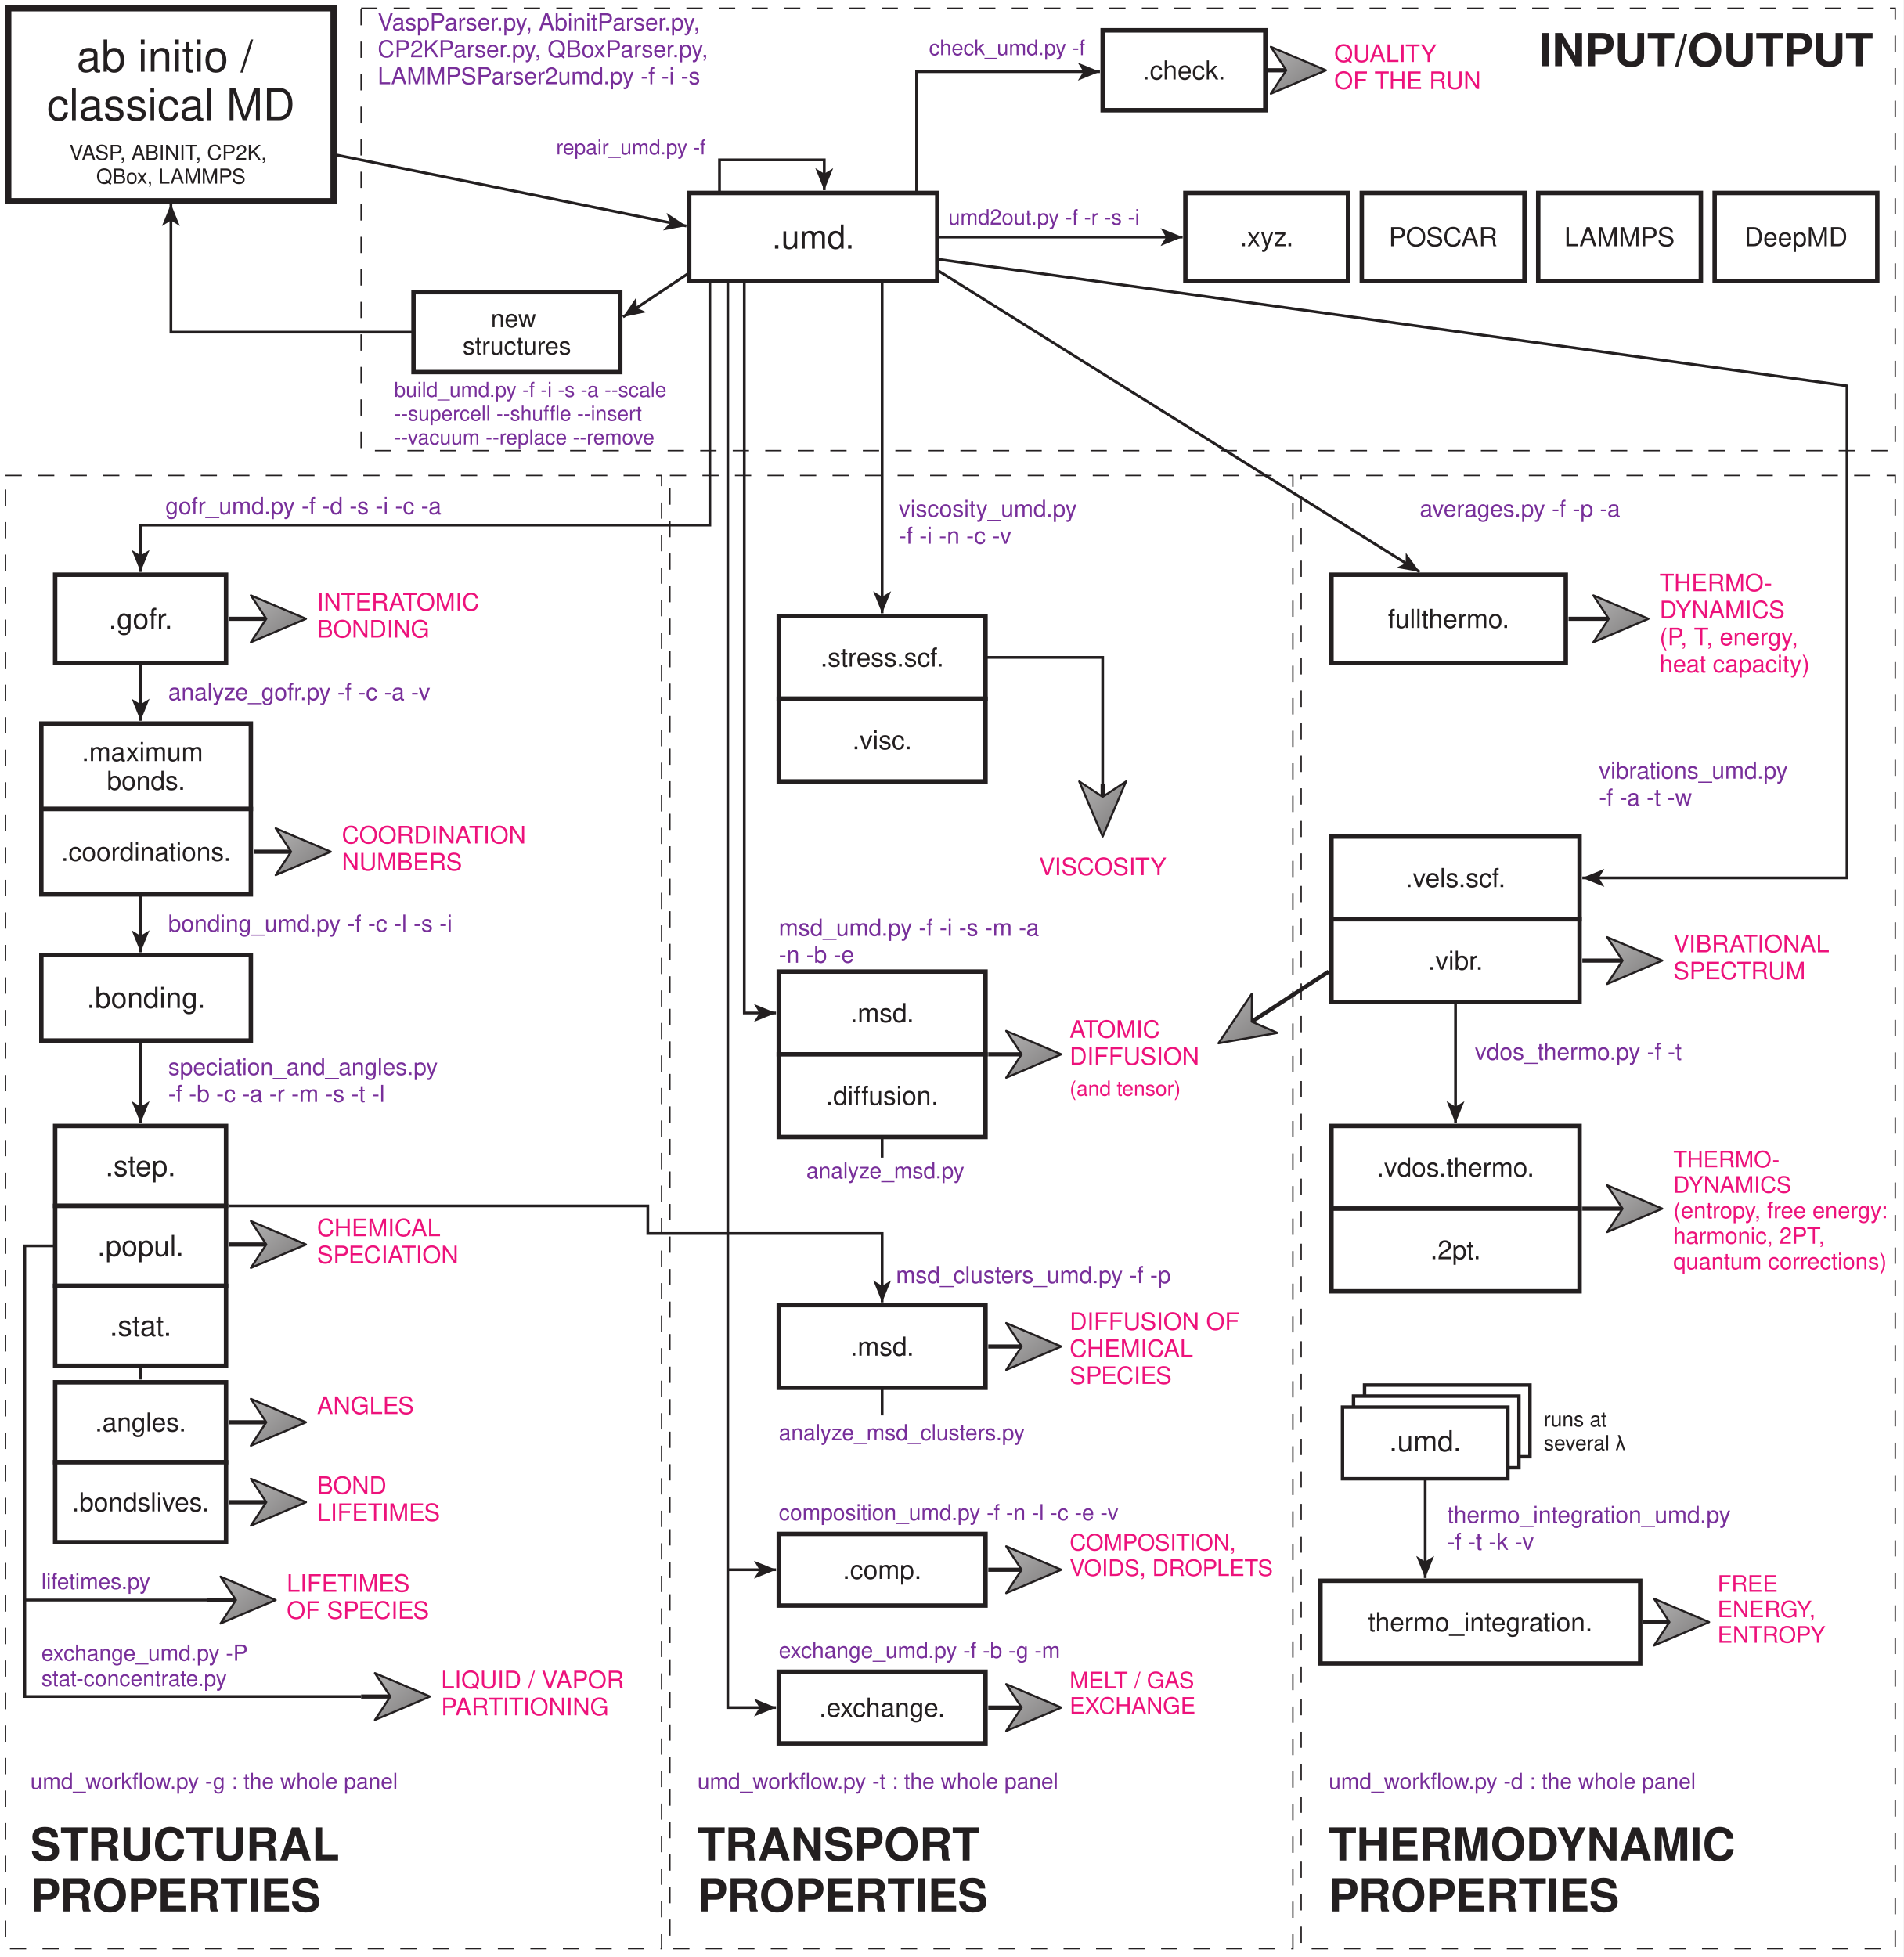
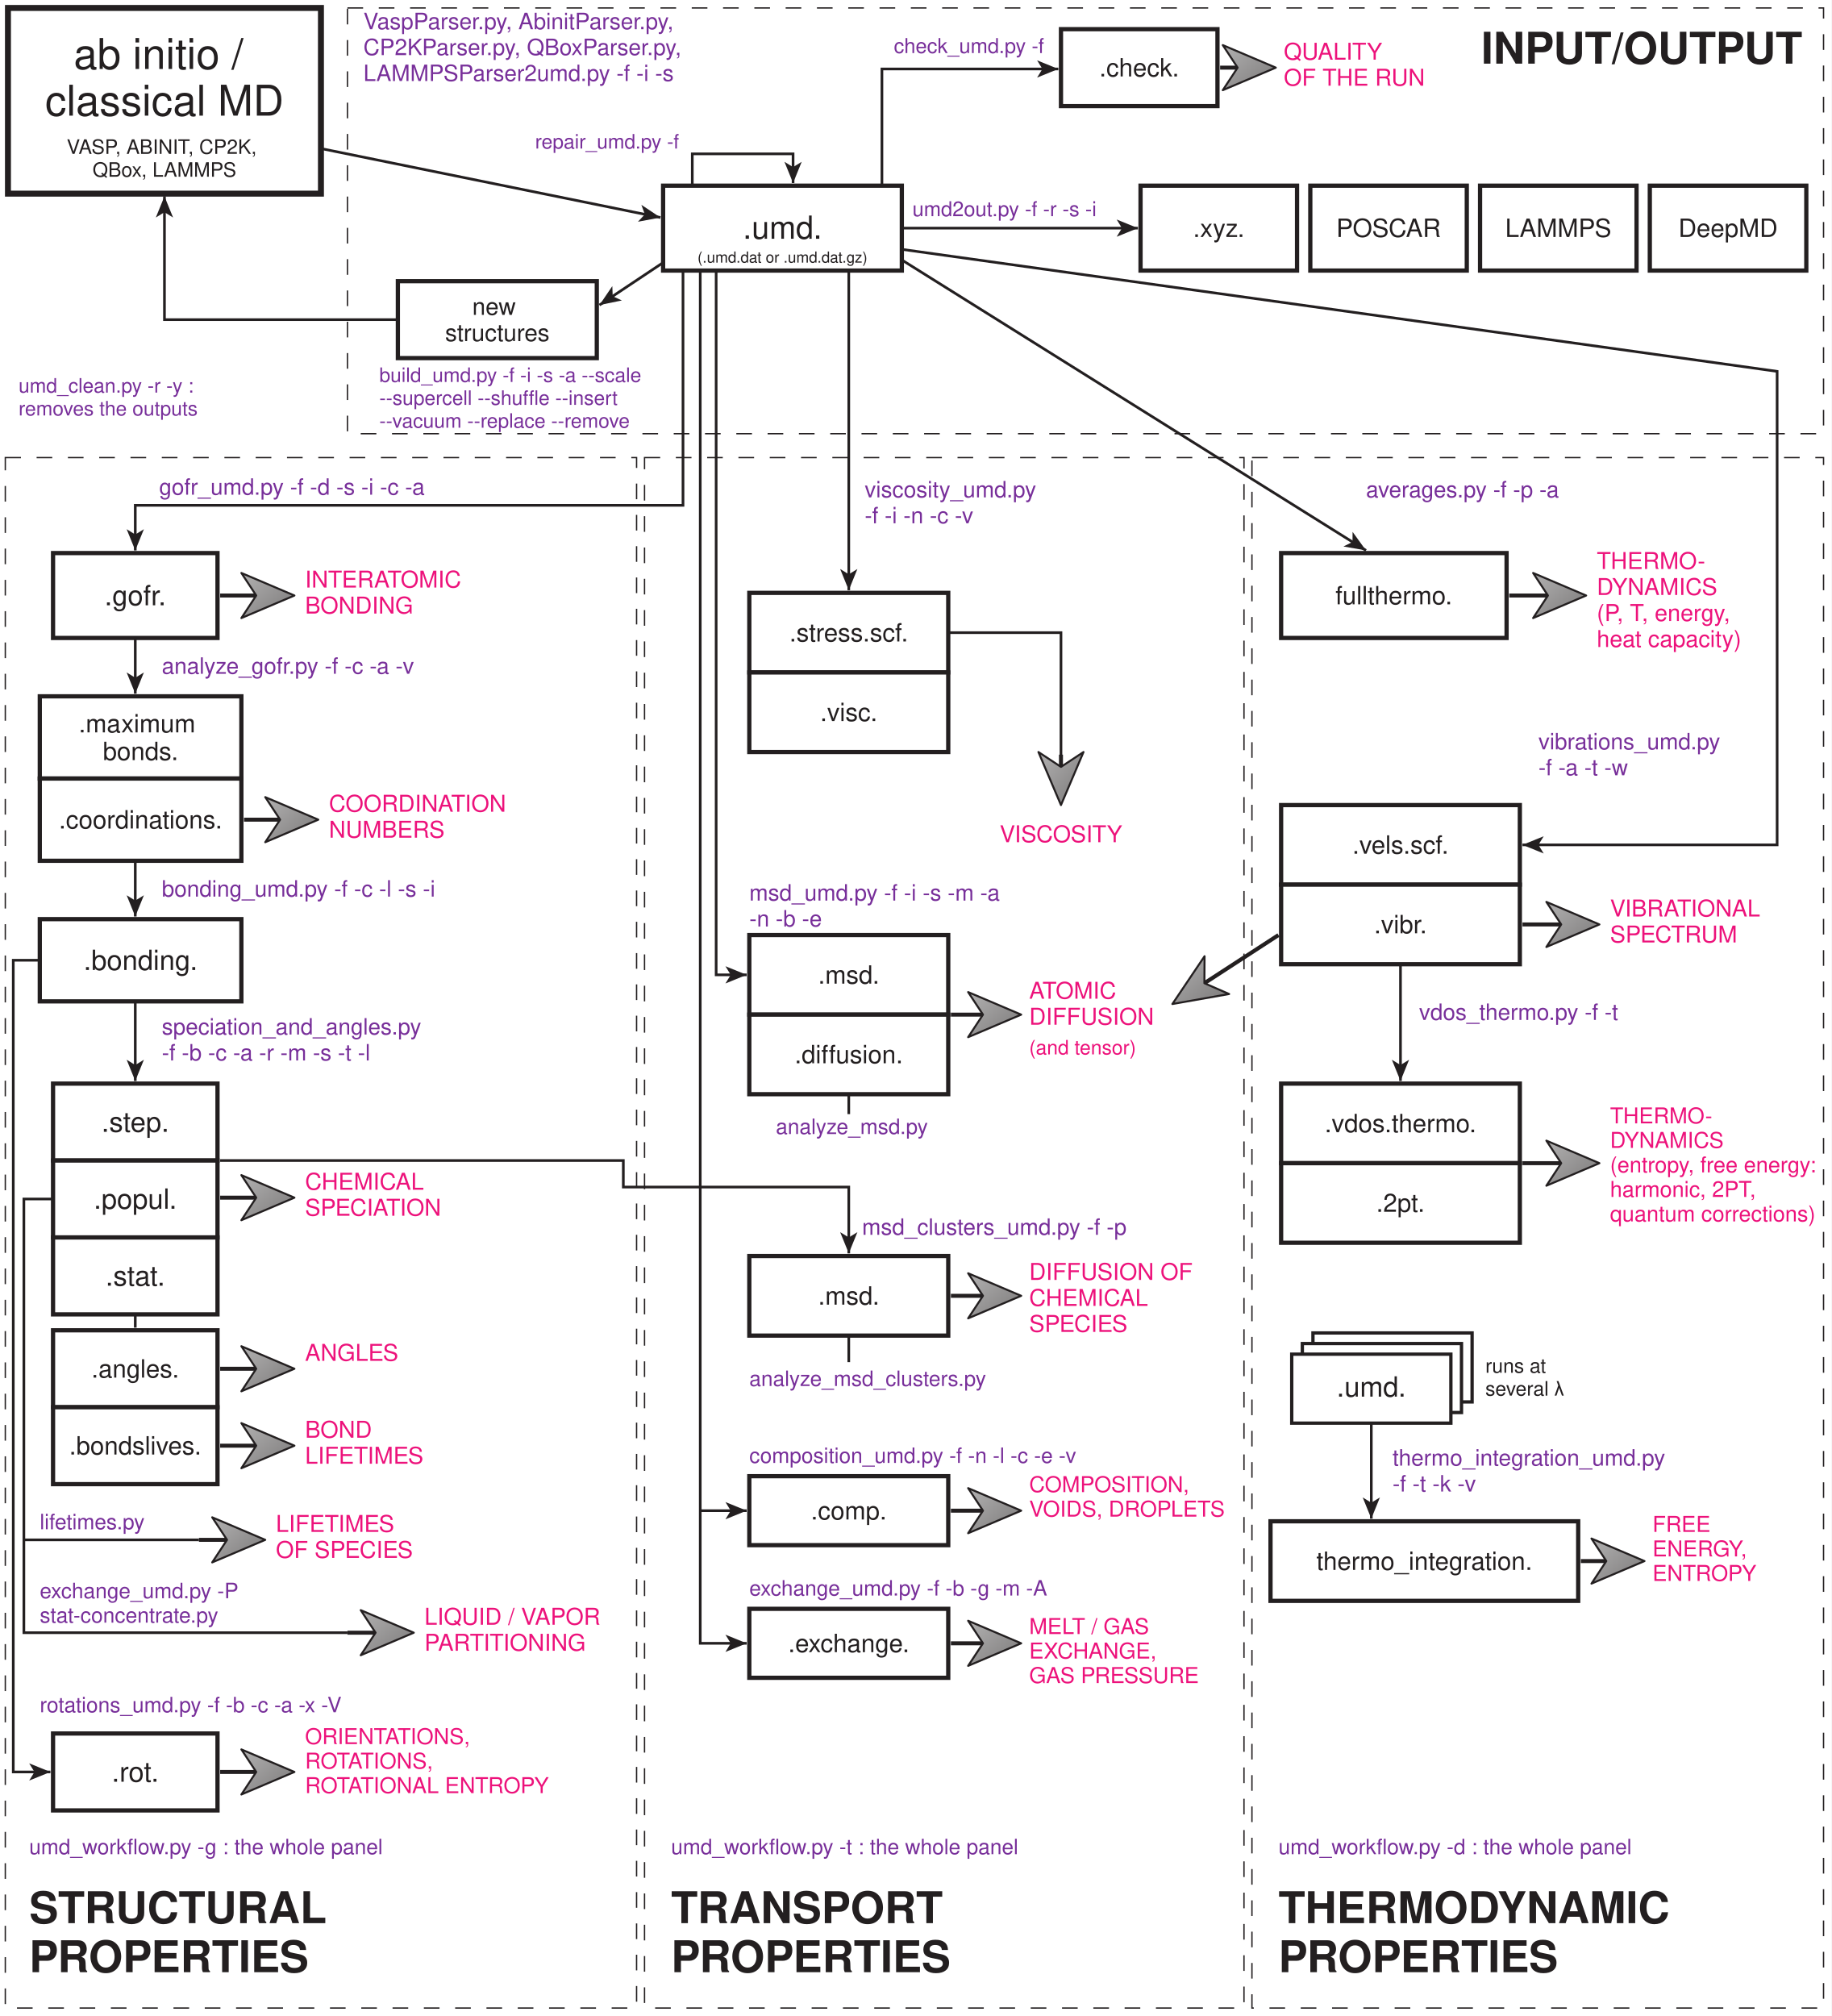
- <svg xmlns="http://www.w3.org/2000/svg" width="1381pt" height="1420pt" viewBox="0 0 1381 1420">
+ <svg xmlns="http://www.w3.org/2000/svg" width="1381pt" height="1520pt" viewBox="0 0 1381 1520">
  <defs>
    <linearGradient id="grayfill" x1="0" y1="0" x2="1" y2="1">
      <stop offset="0" stop-color="#B2B1B1" />
      <stop offset="1" stop-color="#7B7979" />
    </linearGradient>
  </defs>
-   <rect width="1381" height="1420" fill="white" />
+   <rect width="1381" height="1520" fill="white" />
  <rect x="262" y="6" width="1113" height="321" fill="none" stroke="#231F20" stroke-width="1" stroke-dasharray="11.8 11.8" />
-   <rect x="4" y="345" width="476" height="1069" fill="none" stroke="#231F20" stroke-width="1" stroke-dasharray="11.8 11.8" />
-   <rect x="486" y="345" width="452" height="1069" fill="none" stroke="#231F20" stroke-width="1" stroke-dasharray="11.8 11.8" />
-   <rect x="944" y="345" width="431" height="1069" fill="none" stroke="#231F20" stroke-width="1" stroke-dasharray="11.8 11.8" />
+   <rect x="4" y="345" width="476" height="1169" fill="none" stroke="#231F20" stroke-width="1" stroke-dasharray="11.8 11.8" />
+   <rect x="486" y="345" width="452" height="1169" fill="none" stroke="#231F20" stroke-width="1" stroke-dasharray="11.8 11.8" />
+   <rect x="944" y="345" width="431" height="1169" fill="none" stroke="#231F20" stroke-width="1" stroke-dasharray="11.8 11.8" />
  <text x="1359" y="48" font-family="Helvetica, 'Helvetica Neue', Arial, sans-serif" font-size="33" fill="#231F20" text-anchor="end" font-weight="bold">
    <tspan x="1359" dy="0">INPUT/OUTPUT</tspan>
  </text>
-   <text x="22" y="1350" font-family="Helvetica, 'Helvetica Neue', Arial, sans-serif" font-size="33" fill="#231F20" text-anchor="start" font-weight="bold">
+   <text x="22" y="1450" font-family="Helvetica, 'Helvetica Neue', Arial, sans-serif" font-size="33" fill="#231F20" text-anchor="start" font-weight="bold">
    <tspan x="22" dy="0">STRUCTURAL</tspan>
    <tspan x="22" dy="36.96">PROPERTIES</tspan>
  </text>
-   <text x="506" y="1350" font-family="Helvetica, 'Helvetica Neue', Arial, sans-serif" font-size="33" fill="#231F20" text-anchor="start" font-weight="bold">
+   <text x="506" y="1450" font-family="Helvetica, 'Helvetica Neue', Arial, sans-serif" font-size="33" fill="#231F20" text-anchor="start" font-weight="bold">
    <tspan x="506" dy="0">TRANSPORT</tspan>
    <tspan x="506" dy="36.96">PROPERTIES</tspan>
  </text>
-   <text x="964" y="1350" font-family="Helvetica, 'Helvetica Neue', Arial, sans-serif" font-size="33" fill="#231F20" text-anchor="start" font-weight="bold">
+   <text x="964" y="1450" font-family="Helvetica, 'Helvetica Neue', Arial, sans-serif" font-size="33" fill="#231F20" text-anchor="start" font-weight="bold">
    <tspan x="964" dy="0">THERMODYNAMIC</tspan>
    <tspan x="964" dy="36.96">PROPERTIES</tspan>
  </text>
-   <text x="22" y="1298" font-family="'Myriad Pro', 'Helvetica Neue', Helvetica, Arial, sans-serif" font-size="16" fill="#782F9A" text-anchor="start" font-weight="normal">
+   <text x="22" y="1398" font-family="'Myriad Pro', 'Helvetica Neue', Helvetica, Arial, sans-serif" font-size="16" fill="#782F9A" text-anchor="start" font-weight="normal">
    <tspan x="22" dy="0">umd_workflow.py -g : the whole panel</tspan>
  </text>
-   <text x="506" y="1298" font-family="'Myriad Pro', 'Helvetica Neue', Helvetica, Arial, sans-serif" font-size="16" fill="#782F9A" text-anchor="start" font-weight="normal">
+   <text x="506" y="1398" font-family="'Myriad Pro', 'Helvetica Neue', Helvetica, Arial, sans-serif" font-size="16" fill="#782F9A" text-anchor="start" font-weight="normal">
    <tspan x="506" dy="0">umd_workflow.py -t : the whole panel</tspan>
  </text>
-   <text x="964" y="1298" font-family="'Myriad Pro', 'Helvetica Neue', Helvetica, Arial, sans-serif" font-size="16" fill="#782F9A" text-anchor="start" font-weight="normal">
+   <text x="964" y="1398" font-family="'Myriad Pro', 'Helvetica Neue', Helvetica, Arial, sans-serif" font-size="16" fill="#782F9A" text-anchor="start" font-weight="normal">
    <tspan x="964" dy="0">umd_workflow.py -d : the whole panel</tspan>
  </text>
  <rect x="6" y="6" width="236" height="140" fill="white" stroke="#231F20" stroke-width="4.5" />
  <text x="124" y="52" font-family="Helvetica, 'Helvetica Neue', Arial, sans-serif" font-size="32" fill="#231F20" text-anchor="middle" font-weight="normal">
    <tspan x="124" dy="0">ab initio /</tspan>
    <tspan x="124" dy="35.2">classical MD</tspan>
  </text>
  <text x="124" y="116" font-family="Helvetica, 'Helvetica Neue', Arial, sans-serif" font-size="15" fill="#231F20" text-anchor="middle" font-weight="normal">
    <tspan x="124" dy="0">VASP, ABINIT, CP2K,</tspan>
    <tspan x="124" dy="17.25">QBox, LAMMPS</tspan>
  </text>
  <rect x="500" y="140" width="180" height="64" fill="white" stroke="#231F20" stroke-width="3.2" />
-   <text x="590" y="180.4" font-family="Helvetica, 'Helvetica Neue', Arial, sans-serif" font-size="24" fill="#231F20" text-anchor="middle" font-weight="normal">
+   <text x="590" y="180" font-family="Helvetica, 'Helvetica Neue', Arial, sans-serif" font-size="24" fill="#231F20" text-anchor="middle" font-weight="normal">
    <tspan x="590" dy="0">.umd.</tspan>
+   </text>
+   <text x="590" y="198" font-family="Helvetica, 'Helvetica Neue', Arial, sans-serif" font-size="11.5" fill="#231F20" text-anchor="middle" font-weight="normal">
+     <tspan x="590" dy="0">(.umd.dat or .umd.dat.gz)</tspan>
  </text>
  <path d="M 242 112 L 498 164" fill="none" stroke="#231F20" stroke-width="2" />
  <path d="M 498 164 L 483.614 154.445 L 486.24 161.611 L 481.026 167.185 Z" fill="#231F20" />
  <text x="274" y="22" font-family="'Myriad Pro', 'Helvetica Neue', Helvetica, Arial, sans-serif" font-size="17" fill="#782F9A" text-anchor="start" font-weight="normal">
    <tspan x="274" dy="0">VaspParser.py, AbinitParser.py,</tspan>
    <tspan x="274" dy="19.55">CP2KParser.py, QBoxParser.py,</tspan>
    <tspan x="274" dy="19.55">LAMMPSParser2umd.py -f -i -s</tspan>
  </text>
  <path d="M 522 140 L 522 116 L 598 116 L 598 138" fill="none" stroke="#231F20" stroke-width="2" />
  <path d="M 598 138 L 604.5 122 L 598 126 L 591.5 122 Z" fill="#231F20" />
  <text x="512" y="112" font-family="'Myriad Pro', 'Helvetica Neue', Helvetica, Arial, sans-serif" font-size="15" fill="#782F9A" text-anchor="end" font-weight="normal">
    <tspan x="512" dy="0">repair_umd.py -f</tspan>
  </text>
  <rect x="300" y="212" width="150" height="58" fill="white" stroke="#231F20" stroke-width="3.2" />
  <text x="375" y="237.4" font-family="Helvetica, 'Helvetica Neue', Arial, sans-serif" font-size="18" fill="#231F20" text-anchor="middle" font-weight="normal">
    <tspan x="375" dy="0">new</tspan>
    <tspan x="375" dy="19.8">structures</tspan>
  </text>
  <path d="M 500 198 L 452 230" fill="none" stroke="#231F20" stroke-width="2" />
  <path d="M 452 230 L 468.918 226.533 L 461.985 223.344 L 461.707 215.716 Z" fill="#231F20" />
  <path d="M 300 241 L 124 241 L 124 148" fill="none" stroke="#231F20" stroke-width="2" />
  <path d="M 124 148 L 117.5 164 L 124 160 L 130.5 164 Z" fill="#231F20" />
  <text x="286" y="288" font-family="'Myriad Pro', 'Helvetica Neue', Helvetica, Arial, sans-serif" font-size="15" fill="#782F9A" text-anchor="start" font-weight="normal">
    <tspan x="286" dy="0">build_umd.py -f -i -s -a --scale</tspan>
    <tspan x="286" dy="17.25">--supercell --shuffle --insert</tspan>
    <tspan x="286" dy="17.25">--vacuum --replace --remove</tspan>
+   </text>
+   <text x="14" y="296" font-family="'Myriad Pro', 'Helvetica Neue', Helvetica, Arial, sans-serif" font-size="15" fill="#782F9A" text-anchor="start" font-weight="normal">
+     <tspan x="14" dy="0">umd_clean.py -r -y :</tspan>
+     <tspan x="14" dy="17.25">removes the outputs</tspan>
  </text>
  <path d="M 680 172 L 858 172" fill="none" stroke="#231F20" stroke-width="2" />
  <path d="M 858 172 L 842 165.5 L 846 172 L 842 178.5 Z" fill="#231F20" />
  <text x="688" y="163" font-family="'Myriad Pro', 'Helvetica Neue', Helvetica, Arial, sans-serif" font-size="15.5" fill="#782F9A" text-anchor="start" font-weight="normal">
    <tspan x="688" dy="0">umd2out.py -f -r -s -i</tspan>
  </text>
  <rect x="860" y="140" width="118" height="64" fill="white" stroke="#231F20" stroke-width="3.2" />
  <text x="919" y="178.65" font-family="Helvetica, 'Helvetica Neue', Arial, sans-serif" font-size="19" fill="#231F20" text-anchor="middle" font-weight="normal">
    <tspan x="919" dy="0">.xyz.</tspan>
  </text>
  <rect x="988" y="140" width="118" height="64" fill="white" stroke="#231F20" stroke-width="3.2" />
  <text x="1047" y="178.65" font-family="Helvetica, 'Helvetica Neue', Arial, sans-serif" font-size="19" fill="#231F20" text-anchor="middle" font-weight="normal">
    <tspan x="1047" dy="0">POSCAR</tspan>
  </text>
  <rect x="1116" y="140" width="118" height="64" fill="white" stroke="#231F20" stroke-width="3.2" />
  <text x="1175" y="178.65" font-family="Helvetica, 'Helvetica Neue', Arial, sans-serif" font-size="19" fill="#231F20" text-anchor="middle" font-weight="normal">
    <tspan x="1175" dy="0">LAMMPS</tspan>
  </text>
  <rect x="1244" y="140" width="118" height="64" fill="white" stroke="#231F20" stroke-width="3.2" />
  <text x="1303" y="178.65" font-family="Helvetica, 'Helvetica Neue', Arial, sans-serif" font-size="19" fill="#231F20" text-anchor="middle" font-weight="normal">
    <tspan x="1303" dy="0">DeepMD</tspan>
  </text>
  <path d="M 665 140 L 665 52 L 798 52" fill="none" stroke="#231F20" stroke-width="2" />
  <path d="M 798 52 L 782 45.5 L 786 52 L 782 58.5 Z" fill="#231F20" />
  <text x="674" y="40" font-family="'Myriad Pro', 'Helvetica Neue', Helvetica, Arial, sans-serif" font-size="15.5" fill="#782F9A" text-anchor="start" font-weight="normal">
    <tspan x="674" dy="0">check_umd.py -f</tspan>
  </text>
  <rect x="800" y="22" width="118" height="58" fill="white" stroke="#231F20" stroke-width="3.2" />
  <text x="859" y="57.65" font-family="Helvetica, 'Helvetica Neue', Arial, sans-serif" font-size="19" fill="#231F20" text-anchor="middle" font-weight="normal">
    <tspan x="859" dy="0">.check.</tspan>
  </text>
  <path d="M 920 51 L 933.2 51" stroke="#231F20" stroke-width="3" />
  <path d="M 962 51 L 922 34 L 933.2 51 L 922 68 Z" fill="url(#grayfill)" stroke="#231F20" stroke-width="1.5" stroke-linejoin="round" />
  <text x="968" y="45" font-family="'Myriad Pro', 'Helvetica Neue', Helvetica, Arial, sans-serif" font-size="17.5" fill="#ED127B" text-anchor="start" font-weight="normal">
    <tspan x="968" dy="0">QUALITY</tspan>
    <tspan x="968" dy="19.6">OF THE RUN</tspan>
  </text>
  <path d="M 515 204 L 515 381 L 102 381 L 102 415" fill="none" stroke="#231F20" stroke-width="2" />
  <path d="M 102 415 L 108.5 399 L 102 403 L 95.5 399 Z" fill="#231F20" />
  <path d="M 640 204 L 640 445" fill="none" stroke="#231F20" stroke-width="2" />
  <path d="M 640 445 L 646.5 429 L 640 433 L 633.5 429 Z" fill="#231F20" />
  <path d="M 540 204 L 540 735 L 563 735" fill="none" stroke="#231F20" stroke-width="2" />
  <path d="M 563 735 L 547 728.5 L 551 735 L 547 741.5 Z" fill="#231F20" />
  <path d="M 528 204 L 528 1239 L 563 1239" fill="none" stroke="#231F20" stroke-width="2" />
  <path d="M 563 1239 L 547 1232.5 L 551 1239 L 547 1245.5 Z" fill="#231F20" />
  <path d="M 528 1139 L 563 1139" fill="none" stroke="#231F20" stroke-width="2" />
  <path d="M 563 1139 L 547 1132.5 L 551 1139 L 547 1145.5 Z" fill="#231F20" />
  <path d="M 680 196 L 1030 415" fill="none" stroke="#231F20" stroke-width="2" />
  <path d="M 1030 415 L 1019.88 401.003 L 1019.83 408.635 L 1012.99 412.023 Z" fill="#231F20" />
  <path d="M 680 188 L 1340 280 L 1340 637 L 1148 637" fill="none" stroke="#231F20" stroke-width="2" />
  <path d="M 1148 637 L 1164 643.5 L 1160 637 L 1164 630.5 Z" fill="#231F20" />
  <g transform="translate(0,45)">
    <rect x="40" y="372" width="124" height="64" fill="white" stroke="#231F20" stroke-width="3.2" />
    <text x="102" y="411.35" font-family="Helvetica, 'Helvetica Neue', Arial, sans-serif" font-size="21" fill="#231F20" text-anchor="middle" font-weight="normal">
      <tspan x="102" dy="0">.gofr.</tspan>
    </text>
    <text x="120" y="328" font-family="'Myriad Pro', 'Helvetica Neue', Helvetica, Arial, sans-serif" font-size="17" fill="#782F9A" text-anchor="start" font-weight="normal">
      <tspan x="120" dy="0">gofr_umd.py -f -d -s -i -c -a</tspan>
    </text>
    <path d="M 166 404 L 193.2 404" stroke="#231F20" stroke-width="3" />
    <path d="M 222 404 L 182 387 L 193.2 404 L 182 421 Z" fill="url(#grayfill)" stroke="#231F20" stroke-width="1.5" stroke-linejoin="round" />
    <text x="230" y="398" font-family="'Myriad Pro', 'Helvetica Neue', Helvetica, Arial, sans-serif" font-size="17.5" fill="#ED127B" text-anchor="start" font-weight="normal">
      <tspan x="230" dy="0">INTERATOMIC</tspan>
      <tspan x="230" dy="19.6">BONDING</tspan>
    </text>
    <path d="M 102 436 L 102 478" fill="none" stroke="#231F20" stroke-width="2" />
    <path d="M 102 478 L 108.5 462 L 102 466 L 95.5 462 Z" fill="#231F20" />
    <text x="122" y="463" font-family="'Myriad Pro', 'Helvetica Neue', Helvetica, Arial, sans-serif" font-size="17" fill="#782F9A" text-anchor="start" font-weight="normal">
      <tspan x="122" dy="0">analyze_gofr.py -f -c -a -v</tspan>
    </text>
    <rect x="30" y="480" width="152" height="62" fill="white" stroke="#231F20" stroke-width="3.2" />
    <text x="106" y="507.2" font-family="Helvetica, 'Helvetica Neue', Arial, sans-serif" font-size="19" fill="#231F20" text-anchor="middle" font-weight="normal">
      <tspan x="106" dy="0">.maximum</tspan>
      <tspan x="106" dy="20.9">bonds.</tspan>
    </text>
    <rect x="30" y="542" width="152" height="62" fill="white" stroke="#231F20" stroke-width="3.2" />
    <text x="106" y="579.65" font-family="Helvetica, 'Helvetica Neue', Arial, sans-serif" font-size="19" fill="#231F20" text-anchor="middle" font-weight="normal">
      <tspan x="106" dy="0">.coordinations.</tspan>
    </text>
    <path d="M 184 573 L 211.2 573" stroke="#231F20" stroke-width="3" />
    <path d="M 240 573 L 200 556 L 211.2 573 L 200 590 Z" fill="url(#grayfill)" stroke="#231F20" stroke-width="1.5" stroke-linejoin="round" />
    <text x="248" y="567" font-family="'Myriad Pro', 'Helvetica Neue', Helvetica, Arial, sans-serif" font-size="17.5" fill="#ED127B" text-anchor="start" font-weight="normal">
      <tspan x="248" dy="0">COORDINATION</tspan>
      <tspan x="248" dy="19.6">NUMBERS</tspan>
    </text>
    <path d="M 102 604 L 102 646" fill="none" stroke="#231F20" stroke-width="2" />
    <path d="M 102 646 L 108.5 630 L 102 634 L 95.5 630 Z" fill="#231F20" />
    <text x="122" y="631" font-family="'Myriad Pro', 'Helvetica Neue', Helvetica, Arial, sans-serif" font-size="17" fill="#782F9A" text-anchor="start" font-weight="normal">
      <tspan x="122" dy="0">bonding_umd.py -f -c -l -s -i</tspan>
    </text>
    <rect x="30" y="648" width="152" height="62" fill="white" stroke="#231F20" stroke-width="3.2" />
    <text x="106" y="686.35" font-family="Helvetica, 'Helvetica Neue', Arial, sans-serif" font-size="21" fill="#231F20" text-anchor="middle" font-weight="normal">
      <tspan x="106" dy="0">.bonding.</tspan>
    </text>
    <path d="M 102 710 L 102 770" fill="none" stroke="#231F20" stroke-width="2" />
    <path d="M 102 770 L 108.5 754 L 102 758 L 95.5 754 Z" fill="#231F20" />
    <text x="122" y="735" font-family="'Myriad Pro', 'Helvetica Neue', Helvetica, Arial, sans-serif" font-size="17" fill="#782F9A" text-anchor="start" font-weight="normal">
      <tspan x="122" dy="0">speciation_and_angles.py</tspan>
      <tspan x="122" dy="19.55">-f -b -c -a -r -m -s -t -l</tspan>
    </text>
    <rect x="40" y="772" width="124" height="58" fill="white" stroke="#231F20" stroke-width="3.2" />
    <text x="102" y="808.35" font-family="Helvetica, 'Helvetica Neue', Arial, sans-serif" font-size="21" fill="#231F20" text-anchor="middle" font-weight="normal">
      <tspan x="102" dy="0">.step.</tspan>
    </text>
    <rect x="40" y="830" width="124" height="58" fill="white" stroke="#231F20" stroke-width="3.2" />
    <text x="102" y="866.35" font-family="Helvetica, 'Helvetica Neue', Arial, sans-serif" font-size="21" fill="#231F20" text-anchor="middle" font-weight="normal">
      <tspan x="102" dy="0">.popul.</tspan>
    </text>
    <rect x="40" y="888" width="124" height="58" fill="white" stroke="#231F20" stroke-width="3.2" />
    <text x="102" y="924.35" font-family="Helvetica, 'Helvetica Neue', Arial, sans-serif" font-size="21" fill="#231F20" text-anchor="middle" font-weight="normal">
      <tspan x="102" dy="0">.stat.</tspan>
    </text>
    <path d="M 166 858 L 193.2 858" stroke="#231F20" stroke-width="3" />
    <path d="M 222 858 L 182 841 L 193.2 858 L 182 875 Z" fill="url(#grayfill)" stroke="#231F20" stroke-width="1.5" stroke-linejoin="round" />
    <text x="230" y="852" font-family="'Myriad Pro', 'Helvetica Neue', Helvetica, Arial, sans-serif" font-size="17.5" fill="#ED127B" text-anchor="start" font-weight="normal">
      <tspan x="230" dy="0">CHEMICAL</tspan>
      <tspan x="230" dy="19.6">SPECIATION</tspan>
    </text>
    <rect x="40" y="958" width="124" height="58" fill="white" stroke="#231F20" stroke-width="3.2" />
    <text x="102" y="993.65" font-family="Helvetica, 'Helvetica Neue', Arial, sans-serif" font-size="19" fill="#231F20" text-anchor="middle" font-weight="normal">
      <tspan x="102" dy="0">.angles.</tspan>
    </text>
    <rect x="40" y="1016" width="124" height="58" fill="white" stroke="#231F20" stroke-width="3.2" />
    <text x="102" y="1051.65" font-family="Helvetica, 'Helvetica Neue', Arial, sans-serif" font-size="19" fill="#231F20" text-anchor="middle" font-weight="normal">
      <tspan x="102" dy="0">.bondslives.</tspan>
    </text>
    <path d="M 102 946 L 102 956" fill="none" stroke="#231F20" stroke-width="2" />
    <path d="M 166 987 L 193.2 987" stroke="#231F20" stroke-width="3" />
    <path d="M 222 987 L 182 970 L 193.2 987 L 182 1004 Z" fill="url(#grayfill)" stroke="#231F20" stroke-width="1.5" stroke-linejoin="round" />
    <text x="230" y="981" font-family="'Myriad Pro', 'Helvetica Neue', Helvetica, Arial, sans-serif" font-size="17.5" fill="#ED127B" text-anchor="start" font-weight="normal">
      <tspan x="230" dy="0">ANGLES</tspan>
    </text>
    <path d="M 166 1045 L 193.2 1045" stroke="#231F20" stroke-width="3" />
    <path d="M 222 1045 L 182 1028 L 193.2 1045 L 182 1062 Z" fill="url(#grayfill)" stroke="#231F20" stroke-width="1.5" stroke-linejoin="round" />
    <text x="230" y="1039" font-family="'Myriad Pro', 'Helvetica Neue', Helvetica, Arial, sans-serif" font-size="17.5" fill="#ED127B" text-anchor="start" font-weight="normal">
      <tspan x="230" dy="0">BOND</tspan>
      <tspan x="230" dy="19.6">LIFETIMES</tspan>
    </text>
    <path d="M 40 859 L 18 859 L 18 1186 L 262 1186" fill="none" stroke="#231F20" stroke-width="2" />
    <path d="M 18 1116 L 150 1116" fill="none" stroke="#231F20" stroke-width="2" />
    <text x="30" y="1108" font-family="'Myriad Pro', 'Helvetica Neue', Helvetica, Arial, sans-serif" font-size="16" fill="#782F9A" text-anchor="start" font-weight="normal">
      <tspan x="30" dy="0">lifetimes.py</tspan>
    </text>
    <path d="M 150 1116 L 171.2 1116" stroke="#231F20" stroke-width="3" />
    <path d="M 200 1116 L 160 1099 L 171.2 1116 L 160 1133 Z" fill="url(#grayfill)" stroke="#231F20" stroke-width="1.5" stroke-linejoin="round" />
    <text x="208" y="1110" font-family="'Myriad Pro', 'Helvetica Neue', Helvetica, Arial, sans-serif" font-size="17.5" fill="#ED127B" text-anchor="start" font-weight="normal">
      <tspan x="208" dy="0">LIFETIMES</tspan>
      <tspan x="208" dy="19.6">OF SPECIES</tspan>
    </text>
    <text x="30" y="1160" font-family="'Myriad Pro', 'Helvetica Neue', Helvetica, Arial, sans-serif" font-size="16" fill="#782F9A" text-anchor="start" font-weight="normal">
      <tspan x="30" dy="0">exchange_umd.py -P</tspan>
      <tspan x="30" dy="18.4">stat-concentrate.py</tspan>
    </text>
    <path d="M 262 1186 L 283.2 1186" stroke="#231F20" stroke-width="3" />
    <path d="M 312 1186 L 272 1169 L 283.2 1186 L 272 1203 Z" fill="url(#grayfill)" stroke="#231F20" stroke-width="1.5" stroke-linejoin="round" />
    <text x="320" y="1180" font-family="'Myriad Pro', 'Helvetica Neue', Helvetica, Arial, sans-serif" font-size="17.5" fill="#ED127B" text-anchor="start" font-weight="normal">
      <tspan x="320" dy="0">LIQUID / VAPOR</tspan>
      <tspan x="320" dy="19.6">PARTITIONING</tspan>
    </text>
+     <path d="M 30 679 L 10 679 L 10 1291 L 38 1291" fill="none" stroke="#231F20" stroke-width="2" />
+     <path d="M 38 1291 L 22 1284.5 L 26 1291 L 22 1297.5 Z" fill="#231F20" />
+     <text x="30" y="1246" font-family="'Myriad Pro', 'Helvetica Neue', Helvetica, Arial, sans-serif" font-size="16" fill="#782F9A" text-anchor="start" font-weight="normal">
+       <tspan x="30" dy="0">rotations_umd.py -f -b -c -a -x -V</tspan>
+     </text>
+     <rect x="40" y="1262" width="124" height="58" fill="white" stroke="#231F20" stroke-width="3.2" />
+     <text x="102" y="1298.35" font-family="Helvetica, 'Helvetica Neue', Arial, sans-serif" font-size="21" fill="#231F20" text-anchor="middle" font-weight="normal">
+       <tspan x="102" dy="0">.rot.</tspan>
+     </text>
+     <path d="M 166 1291 L 193.2 1291" stroke="#231F20" stroke-width="3" />
+     <path d="M 222 1291 L 182 1274 L 193.2 1291 L 182 1308 Z" fill="url(#grayfill)" stroke="#231F20" stroke-width="1.5" stroke-linejoin="round" />
+     <text x="230" y="1270" font-family="'Myriad Pro', 'Helvetica Neue', Helvetica, Arial, sans-serif" font-size="16.5" fill="#ED127B" text-anchor="start" font-weight="normal">
+       <tspan x="230" dy="0">ORIENTATIONS,</tspan>
+       <tspan x="230" dy="18.48">ROTATIONS,</tspan>
+       <tspan x="230" dy="18.48">ROTATIONAL ENTROPY</tspan>
+     </text>
    <text x="652" y="330" font-family="'Myriad Pro', 'Helvetica Neue', Helvetica, Arial, sans-serif" font-size="17" fill="#782F9A" text-anchor="start" font-weight="normal">
      <tspan x="652" dy="0">viscosity_umd.py</tspan>
      <tspan x="652" dy="19.55">-f -i -n -c -v</tspan>
    </text>
    <rect x="565" y="402" width="150" height="60" fill="white" stroke="#231F20" stroke-width="3.2" />
    <text x="640" y="438.65" font-family="Helvetica, 'Helvetica Neue', Arial, sans-serif" font-size="19" fill="#231F20" text-anchor="middle" font-weight="normal">
      <tspan x="640" dy="0">.stress.scf.</tspan>
    </text>
    <rect x="565" y="462" width="150" height="60" fill="white" stroke="#231F20" stroke-width="3.2" />
    <text x="640" y="498.65" font-family="Helvetica, 'Helvetica Neue', Arial, sans-serif" font-size="19" fill="#231F20" text-anchor="middle" font-weight="normal">
      <tspan x="640" dy="0">.visc.</tspan>
    </text>
    <path d="M 715 432 L 800 432 L 800 526" fill="none" stroke="#231F20" stroke-width="2" />
    <path d="M 800 524 L 800 533.2" stroke="#231F20" stroke-width="3" />
    <path d="M 800 562 L 817 522 L 800 533.2 L 783 522 Z" fill="url(#grayfill)" stroke="#231F20" stroke-width="1.5" stroke-linejoin="round" />
    <text x="800" y="590" font-family="'Myriad Pro', 'Helvetica Neue', Helvetica, Arial, sans-serif" font-size="17.5" fill="#ED127B" text-anchor="middle" font-weight="normal">
      <tspan x="800" dy="0">VISCOSITY</tspan>
    </text>
    <text x="565" y="634" font-family="'Myriad Pro', 'Helvetica Neue', Helvetica, Arial, sans-serif" font-size="17" fill="#782F9A" text-anchor="start" font-weight="normal">
      <tspan x="565" dy="0">msd_umd.py -f -i -s -m -a</tspan>
      <tspan x="565" dy="19.55">-n -b -e</tspan>
    </text>
    <rect x="565" y="660" width="150" height="60" fill="white" stroke="#231F20" stroke-width="3.2" />
    <text x="640" y="696.65" font-family="Helvetica, 'Helvetica Neue', Arial, sans-serif" font-size="19" fill="#231F20" text-anchor="middle" font-weight="normal">
      <tspan x="640" dy="0">.msd.</tspan>
    </text>
    <rect x="565" y="720" width="150" height="60" fill="white" stroke="#231F20" stroke-width="3.2" />
    <text x="640" y="756.65" font-family="Helvetica, 'Helvetica Neue', Arial, sans-serif" font-size="19" fill="#231F20" text-anchor="middle" font-weight="normal">
      <tspan x="640" dy="0">.diffusion.</tspan>
    </text>
    <path d="M 717 720 L 741.2 720" stroke="#231F20" stroke-width="3" />
    <path d="M 770 720 L 730 703 L 741.2 720 L 730 737 Z" fill="url(#grayfill)" stroke="#231F20" stroke-width="1.5" stroke-linejoin="round" />
    <text x="776" y="708" font-family="'Myriad Pro', 'Helvetica Neue', Helvetica, Arial, sans-serif" font-size="17.5" fill="#ED127B" text-anchor="start" font-weight="normal">
      <tspan x="776" dy="0">ATOMIC</tspan>
      <tspan x="776" dy="19.6">DIFFUSION</tspan>
    </text>
    <text x="776" y="750" font-family="'Myriad Pro', 'Helvetica Neue', Helvetica, Arial, sans-serif" font-size="15" fill="#ED127B" text-anchor="start" font-weight="normal">
      <tspan x="776" dy="0">(and tensor)</tspan>
    </text>
    <text x="585" y="810" font-family="'Myriad Pro', 'Helvetica Neue', Helvetica, Arial, sans-serif" font-size="16" fill="#782F9A" text-anchor="start" font-weight="normal">
      <tspan x="585" dy="0">analyze_msd.py</tspan>
    </text>
    <path d="M 640 780 L 640 795" fill="none" stroke="#231F20" stroke-width="2" />
    <path d="M 166 830 L 470 830 L 470 850 L 640 850 L 640 900" fill="none" stroke="#231F20" stroke-width="2" />
    <path d="M 640 900 L 646.5 884 L 640 888 L 633.5 884 Z" fill="#231F20" />
    <text x="650" y="886" font-family="'Myriad Pro', 'Helvetica Neue', Helvetica, Arial, sans-serif" font-size="17" fill="#782F9A" text-anchor="start" font-weight="normal">
      <tspan x="650" dy="0">msd_clusters_umd.py -f -p</tspan>
    </text>
    <rect x="565" y="902" width="150" height="60" fill="white" stroke="#231F20" stroke-width="3.2" />
    <text x="640" y="938.65" font-family="Helvetica, 'Helvetica Neue', Arial, sans-serif" font-size="19" fill="#231F20" text-anchor="middle" font-weight="normal">
      <tspan x="640" dy="0">.msd.</tspan>
    </text>
    <path d="M 717 932 L 741.2 932" stroke="#231F20" stroke-width="3" />
    <path d="M 770 932 L 730 915 L 741.2 932 L 730 949 Z" fill="url(#grayfill)" stroke="#231F20" stroke-width="1.5" stroke-linejoin="round" />
    <text x="776" y="920" font-family="'Myriad Pro', 'Helvetica Neue', Helvetica, Arial, sans-serif" font-size="17.5" fill="#ED127B" text-anchor="start" font-weight="normal">
      <tspan x="776" dy="0">DIFFUSION OF</tspan>
      <tspan x="776" dy="19.6">CHEMICAL</tspan>
      <tspan x="776" dy="19.6">SPECIES</tspan>
    </text>
    <text x="565" y="1000" font-family="'Myriad Pro', 'Helvetica Neue', Helvetica, Arial, sans-serif" font-size="16" fill="#782F9A" text-anchor="start" font-weight="normal">
      <tspan x="565" dy="0">analyze_msd_clusters.py</tspan>
    </text>
    <path d="M 640 962 L 640 982" fill="none" stroke="#231F20" stroke-width="2" />
    <text x="565" y="1058" font-family="'Myriad Pro', 'Helvetica Neue', Helvetica, Arial, sans-serif" font-size="16" fill="#782F9A" text-anchor="start" font-weight="normal">
      <tspan x="565" dy="0">composition_umd.py -f -n -l -c -e -v</tspan>
    </text>
    <rect x="565" y="1068" width="150" height="52" fill="white" stroke="#231F20" stroke-width="3.2" />
    <text x="640" y="1100.65" font-family="Helvetica, 'Helvetica Neue', Arial, sans-serif" font-size="19" fill="#231F20" text-anchor="middle" font-weight="normal">
      <tspan x="640" dy="0">.comp.</tspan>
    </text>
    <path d="M 717 1094 L 741.2 1094" stroke="#231F20" stroke-width="3" />
    <path d="M 770 1094 L 730 1077 L 741.2 1094 L 730 1111 Z" fill="url(#grayfill)" stroke="#231F20" stroke-width="1.5" stroke-linejoin="round" />
    <text x="776" y="1080" font-family="'Myriad Pro', 'Helvetica Neue', Helvetica, Arial, sans-serif" font-size="16.5" fill="#ED127B" text-anchor="start" font-weight="normal">
      <tspan x="776" dy="0">COMPOSITION,</tspan>
      <tspan x="776" dy="18.48">VOIDS, DROPLETS</tspan>
    </text>
    <text x="565" y="1158" font-family="'Myriad Pro', 'Helvetica Neue', Helvetica, Arial, sans-serif" font-size="16" fill="#782F9A" text-anchor="start" font-weight="normal">
-       <tspan x="565" dy="0">exchange_umd.py -f -b -g -m</tspan>
+       <tspan x="565" dy="0">exchange_umd.py -f -b -g -m -A</tspan>
    </text>
    <rect x="565" y="1168" width="150" height="52" fill="white" stroke="#231F20" stroke-width="3.2" />
    <text x="640" y="1200.65" font-family="Helvetica, 'Helvetica Neue', Arial, sans-serif" font-size="19" fill="#231F20" text-anchor="middle" font-weight="normal">
      <tspan x="640" dy="0">.exchange.</tspan>
    </text>
    <path d="M 717 1194 L 741.2 1194" stroke="#231F20" stroke-width="3" />
    <path d="M 770 1194 L 730 1177 L 741.2 1194 L 730 1211 Z" fill="url(#grayfill)" stroke="#231F20" stroke-width="1.5" stroke-linejoin="round" />
-     <text x="776" y="1180" font-family="'Myriad Pro', 'Helvetica Neue', Helvetica, Arial, sans-serif" font-size="16.5" fill="#ED127B" text-anchor="start" font-weight="normal">
+     <text x="776" y="1187" font-family="'Myriad Pro', 'Helvetica Neue', Helvetica, Arial, sans-serif" font-size="16.5" fill="#ED127B" text-anchor="start" font-weight="normal">
      <tspan x="776" dy="0">MELT / GAS</tspan>
-       <tspan x="776" dy="18.48">EXCHANGE</tspan>
+       <tspan x="776" dy="18.48">EXCHANGE,</tspan>
+       <tspan x="776" dy="18.48">GAS PRESSURE</tspan>
    </text>
    <text x="1030" y="330" font-family="'Myriad Pro', 'Helvetica Neue', Helvetica, Arial, sans-serif" font-size="17" fill="#782F9A" text-anchor="start" font-weight="normal">
      <tspan x="1030" dy="0">averages.py -f -p -a</tspan>
    </text>
    <rect x="966" y="372" width="170" height="64" fill="white" stroke="#231F20" stroke-width="3.2" />
    <text x="1051" y="410.65" font-family="Helvetica, 'Helvetica Neue', Arial, sans-serif" font-size="19" fill="#231F20" text-anchor="middle" font-weight="normal">
      <tspan x="1051" dy="0">fullthermo.</tspan>
    </text>
    <path d="M 1138 404 L 1167.2 404" stroke="#231F20" stroke-width="3" />
    <path d="M 1196 404 L 1156 387 L 1167.2 404 L 1156 421 Z" fill="url(#grayfill)" stroke="#231F20" stroke-width="1.5" stroke-linejoin="round" />
    <text x="1204" y="384" font-family="'Myriad Pro', 'Helvetica Neue', Helvetica, Arial, sans-serif" font-size="17.5" fill="#ED127B" text-anchor="start" font-weight="normal">
      <tspan x="1204" dy="0">THERMO-</tspan>
      <tspan x="1204" dy="19.6">DYNAMICS</tspan>
      <tspan x="1204" dy="19.6">(P, T, energy,</tspan>
      <tspan x="1204" dy="19.6">heat capacity)</tspan>
    </text>
    <text x="1160" y="520" font-family="'Myriad Pro', 'Helvetica Neue', Helvetica, Arial, sans-serif" font-size="17" fill="#782F9A" text-anchor="start" font-weight="normal">
      <tspan x="1160" dy="0">vibrations_umd.py</tspan>
      <tspan x="1160" dy="19.55">-f -a -t -w</tspan>
    </text>
    <rect x="966" y="562" width="180" height="60" fill="white" stroke="#231F20" stroke-width="3.2" />
    <text x="1056" y="598.65" font-family="Helvetica, 'Helvetica Neue', Arial, sans-serif" font-size="19" fill="#231F20" text-anchor="middle" font-weight="normal">
      <tspan x="1056" dy="0">.vels.scf.</tspan>
    </text>
    <rect x="966" y="622" width="180" height="60" fill="white" stroke="#231F20" stroke-width="3.2" />
    <text x="1056" y="658.65" font-family="Helvetica, 'Helvetica Neue', Arial, sans-serif" font-size="19" fill="#231F20" text-anchor="middle" font-weight="normal">
      <tspan x="1056" dy="0">.vibr.</tspan>
    </text>
    <path d="M 1148 652 L 1177.2 652" stroke="#231F20" stroke-width="3" />
    <path d="M 1206 652 L 1166 635 L 1177.2 652 L 1166 669 Z" fill="url(#grayfill)" stroke="#231F20" stroke-width="1.5" stroke-linejoin="round" />
    <text x="1214" y="646" font-family="'Myriad Pro', 'Helvetica Neue', Helvetica, Arial, sans-serif" font-size="17.5" fill="#ED127B" text-anchor="start" font-weight="normal">
      <tspan x="1214" dy="0">VIBRATIONAL</tspan>
      <tspan x="1214" dy="19.6">SPECTRUM</tspan>
    </text>
    <path d="M 964 660 L 908.147 696.304" stroke="#231F20" stroke-width="3" />
    <path d="M 884 712 L 926.803 704.454 L 908.147 696.304 L 908.273 675.947 Z" fill="url(#grayfill)" stroke="#231F20" stroke-width="1.5" stroke-linejoin="round" />
    <path d="M 1056 682 L 1056 770" fill="none" stroke="#231F20" stroke-width="2" />
    <path d="M 1056 770 L 1062.5 754 L 1056 758 L 1049.5 754 Z" fill="#231F20" />
    <text x="1070" y="724" font-family="'Myriad Pro', 'Helvetica Neue', Helvetica, Arial, sans-serif" font-size="17" fill="#782F9A" text-anchor="start" font-weight="normal">
      <tspan x="1070" dy="0">vdos_thermo.py -f -t</tspan>
    </text>
    <rect x="966" y="772" width="180" height="60" fill="white" stroke="#231F20" stroke-width="3.2" />
    <text x="1056" y="808.65" font-family="Helvetica, 'Helvetica Neue', Arial, sans-serif" font-size="19" fill="#231F20" text-anchor="middle" font-weight="normal">
      <tspan x="1056" dy="0">.vdos.thermo.</tspan>
    </text>
    <rect x="966" y="832" width="180" height="60" fill="white" stroke="#231F20" stroke-width="3.2" />
    <text x="1056" y="868.65" font-family="Helvetica, 'Helvetica Neue', Arial, sans-serif" font-size="19" fill="#231F20" text-anchor="middle" font-weight="normal">
      <tspan x="1056" dy="0">.2pt.</tspan>
    </text>
    <path d="M 1148 832 L 1177.2 832" stroke="#231F20" stroke-width="3" />
    <path d="M 1206 832 L 1166 815 L 1177.2 832 L 1166 849 Z" fill="url(#grayfill)" stroke="#231F20" stroke-width="1.5" stroke-linejoin="round" />
    <text x="1214" y="802" font-family="'Myriad Pro', 'Helvetica Neue', Helvetica, Arial, sans-serif" font-size="16.5" fill="#ED127B" text-anchor="start" font-weight="normal">
      <tspan x="1214" dy="0">THERMO-</tspan>
      <tspan x="1214" dy="18.48">DYNAMICS</tspan>
      <tspan x="1214" dy="18.48">(entropy, free energy:</tspan>
      <tspan x="1214" dy="18.48">harmonic, 2PT,</tspan>
      <tspan x="1214" dy="18.48">quantum corrections)</tspan>
    </text>
    <rect x="990" y="960" width="120" height="52" fill="white" stroke="#231F20" stroke-width="2.5" />
    <rect x="982" y="968" width="120" height="52" fill="white" stroke="#231F20" stroke-width="2.5" />
    <rect x="974" y="976" width="120" height="52" fill="white" stroke="#231F20" stroke-width="2.5" />
    <text x="1034" y="1008" font-family="Helvetica, 'Helvetica Neue', Arial, sans-serif" font-size="21" fill="#231F20" text-anchor="middle" font-weight="normal">
      <tspan x="1034" dy="0">.umd.</tspan>
    </text>
    <text x="1120" y="990" font-family="Helvetica, 'Helvetica Neue', Arial, sans-serif" font-size="15" fill="#231F20" text-anchor="start" font-weight="normal">
      <tspan x="1120" dy="0">runs at</tspan>
      <tspan x="1120" dy="17.25">several λ</tspan>
    </text>
    <path d="M 1034 1028 L 1034 1100" fill="none" stroke="#231F20" stroke-width="2" />
    <path d="M 1034 1100 L 1040.5 1084 L 1034 1088 L 1027.5 1084 Z" fill="#231F20" />
    <text x="1050" y="1060" font-family="'Myriad Pro', 'Helvetica Neue', Helvetica, Arial, sans-serif" font-size="17" fill="#782F9A" text-anchor="start" font-weight="normal">
      <tspan x="1050" dy="0">thermo_integration_umd.py</tspan>
      <tspan x="1050" dy="19.55">-f -t -k -v</tspan>
    </text>
    <rect x="958" y="1102" width="232" height="60" fill="white" stroke="#231F20" stroke-width="3.2" />
    <text x="1074" y="1138.65" font-family="Helvetica, 'Helvetica Neue', Arial, sans-serif" font-size="19" fill="#231F20" text-anchor="middle" font-weight="normal">
      <tspan x="1074" dy="0">thermo_integration.</tspan>
    </text>
    <path d="M 1192 1132 L 1211.2 1132" stroke="#231F20" stroke-width="3" />
    <path d="M 1240 1132 L 1200 1115 L 1211.2 1132 L 1200 1149 Z" fill="url(#grayfill)" stroke="#231F20" stroke-width="1.5" stroke-linejoin="round" />
    <text x="1246" y="1110" font-family="'Myriad Pro', 'Helvetica Neue', Helvetica, Arial, sans-serif" font-size="16.5" fill="#ED127B" text-anchor="start" font-weight="normal">
      <tspan x="1246" dy="0">FREE</tspan>
      <tspan x="1246" dy="18.48">ENERGY,</tspan>
      <tspan x="1246" dy="18.48">ENTROPY</tspan>
    </text>
  </g>
</svg>
